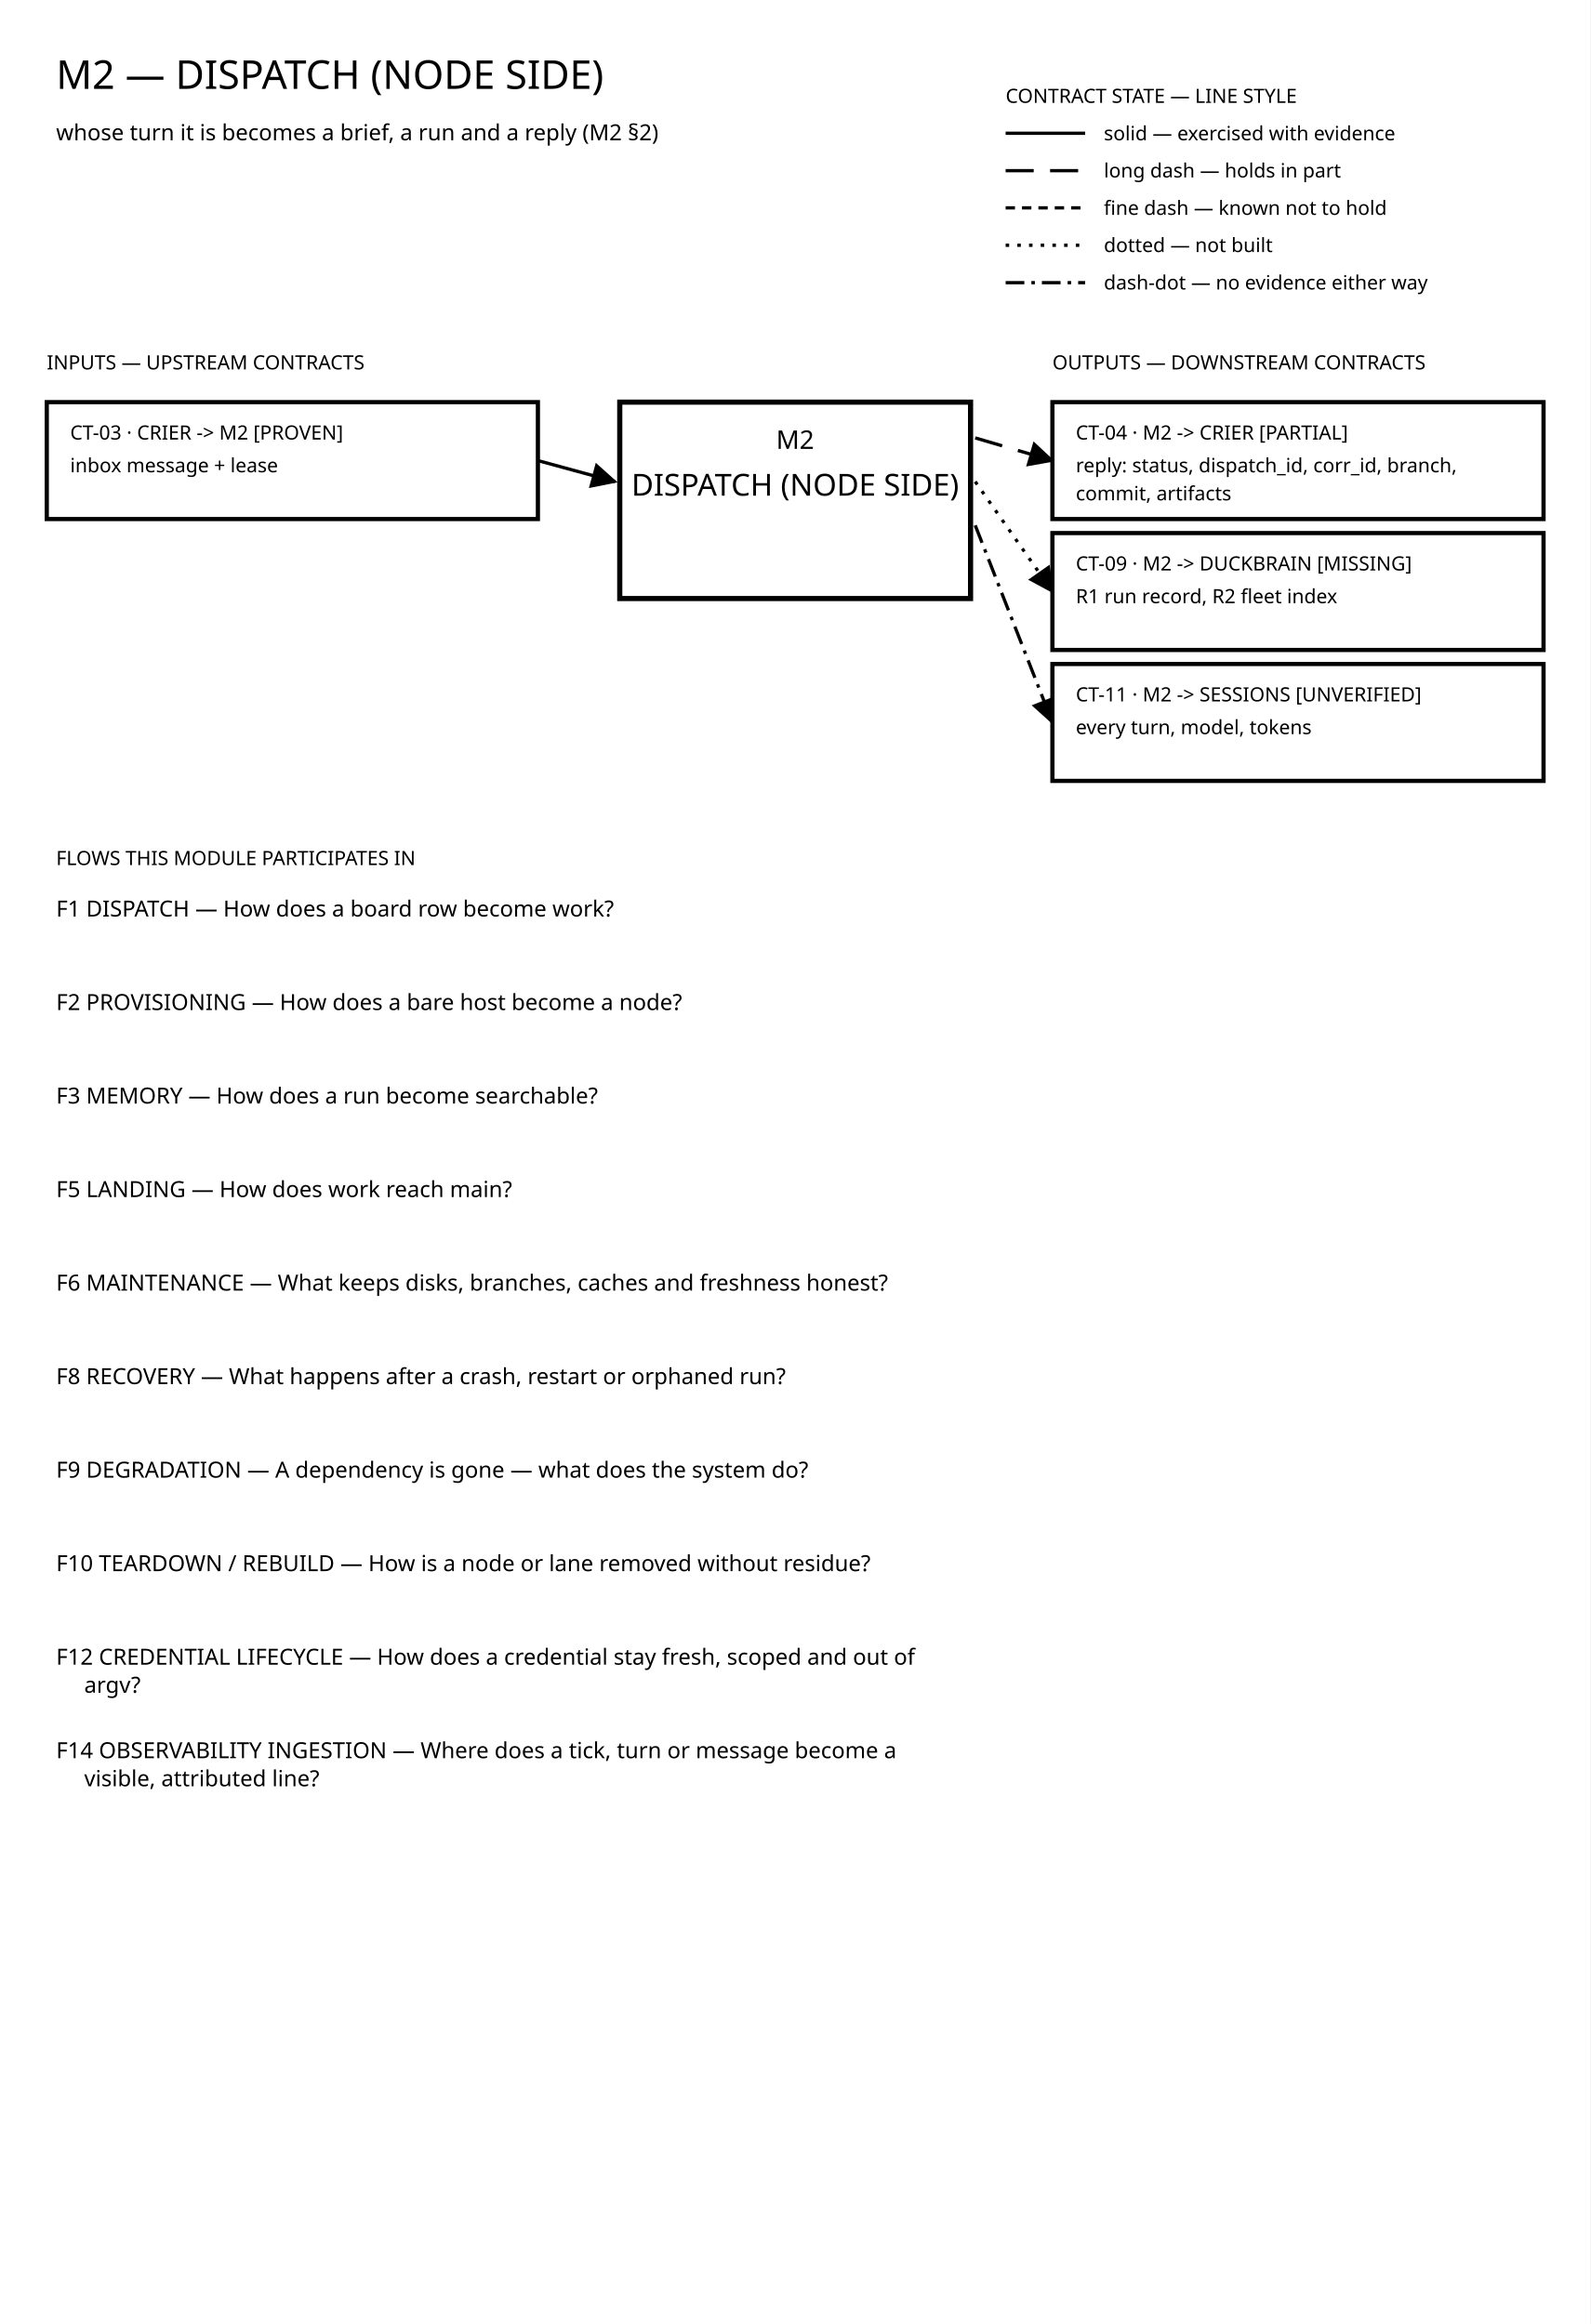
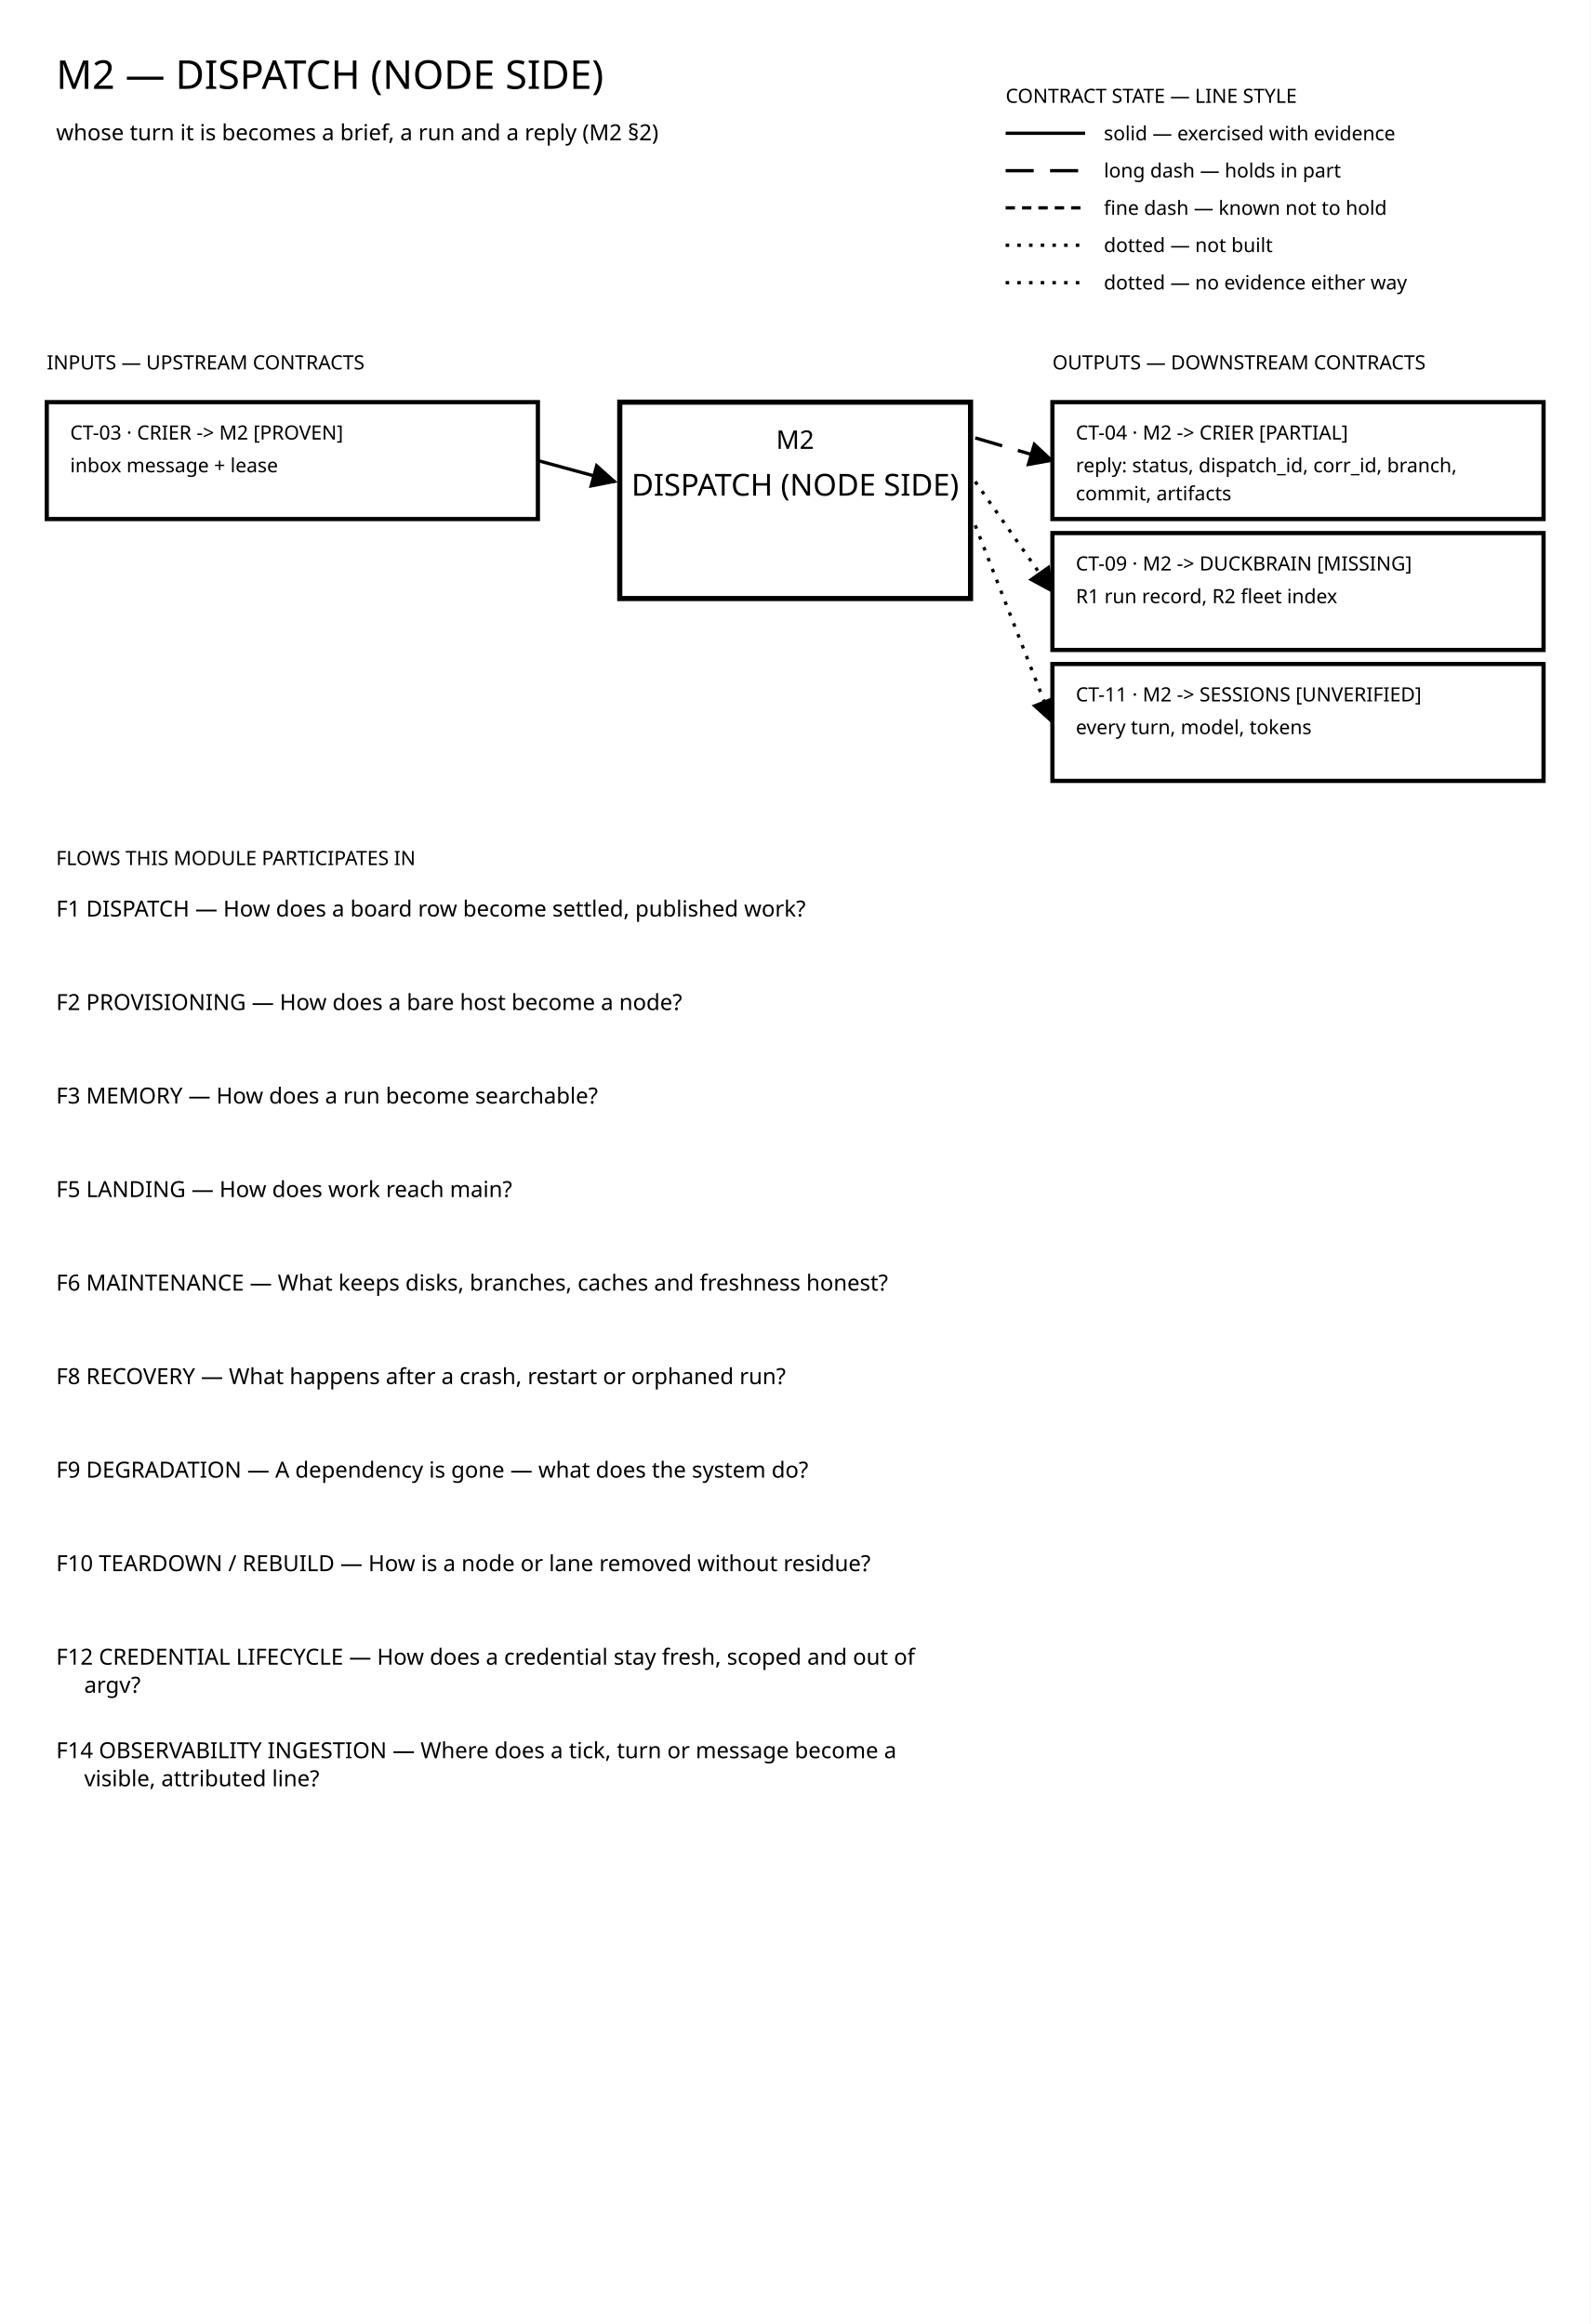
<svg xmlns="http://www.w3.org/2000/svg" width="170.0mm" height="248.5mm" viewBox="0 0 680 994.0" preserveAspectRatio="xMidYMid meet">
  <rect width="680" height="994.0" fill="#ffffff" />
  <defs>
    <marker id="ar" viewBox="0 0 10 10" refX="9" refY="5" markerWidth="8" markerHeight="8" orient="auto">
      <path d="M0,0 L10,5 L0,10 z" fill="#000000" />
    </marker>
  </defs>
  <g font-family="Routed Gothic Narrow, Routed Gothic, sans-serif">
    <text x="24.0" y="38.0" font-size="17.00" fill="#000000" text-anchor="start">M2 — DISPATCH (NODE SIDE)</text>
    <text x="24.0" y="60.0" font-size="9.50" fill="#000000" text-anchor="start">whose turn it is becomes a brief, a run and a reply (M2 §2)</text>
    <rect x="265.0" y="172.0" width="150.0" height="84.0" fill="#ffffff" stroke="#000000" stroke-width="2.2" />
    <text x="340.0" y="192.0" font-size="11.00" fill="#000000" text-anchor="middle">M2</text>
    <text x="340.0" y="212.0" font-size="13.00" fill="#000000" text-anchor="middle">DISPATCH (NODE SIDE)</text>
    <text x="20.0" y="158.0" font-size="8.40" fill="#000000" text-anchor="start">INPUTS — UPSTREAM CONTRACTS</text>
    <polyline points="230.0,197.0 263.0,206.0" fill="none" stroke="#000000" stroke-width="1.4" marker-end="url(#ar)" />
    <rect x="20.0" y="172.0" width="210.0" height="50.0" fill="#ffffff" stroke="#000000" stroke-width="1.8" />
    <text x="30.0" y="188.0" font-size="8.40" fill="#000000" text-anchor="start">CT-03 · CRIER -&gt; M2  [PROVEN]</text>
    <text x="30.0" y="202.0" font-size="8.40" fill="#000000" text-anchor="start">inbox message + lease</text>
    <text x="450.0" y="158.0" font-size="8.40" fill="#000000" text-anchor="start">OUTPUTS — DOWNSTREAM CONTRACTS</text>
    <polyline points="417.0,187.3 450.0,197.0" fill="none" stroke="#000000" stroke-width="1.4" stroke-dasharray="12 7" marker-end="url(#ar)" />
    <rect x="450.0" y="172.0" width="210.0" height="50.0" fill="#ffffff" stroke="#000000" stroke-width="1.8" />
    <text x="460.0" y="188.0" font-size="8.40" fill="#000000" text-anchor="start">CT-04 · M2 -&gt; CRIER  [PARTIAL]</text>
    <text x="460.0" y="202.0" font-size="8.40" fill="#000000" text-anchor="start">reply: status, dispatch_id, corr_id, branch,</text>
    <text x="460.0" y="214.0" font-size="8.40" fill="#000000" text-anchor="start">commit, artifacts</text>
    <polyline points="417.0,206.0 450.0,253.0" fill="none" stroke="#000000" stroke-width="1.4" stroke-dasharray="1.5 3.5" marker-end="url(#ar)" />
    <rect x="450.0" y="228.0" width="210.0" height="50.0" fill="#ffffff" stroke="#000000" stroke-width="1.8" />
    <text x="460.0" y="244.0" font-size="8.40" fill="#000000" text-anchor="start">CT-09 · M2 -&gt; DUCKBRAIN  [MISSING]</text>
    <text x="460.0" y="258.0" font-size="8.40" fill="#000000" text-anchor="start">R1 run record, R2 fleet index</text>
-     <polyline points="417.0,224.7 450.0,309.0" fill="none" stroke="#000000" stroke-width="1.4" stroke-dasharray="8 3 1.5 3" marker-end="url(#ar)" />
+     <polyline points="417.0,224.7 450.0,309.0" fill="none" stroke="#000000" stroke-width="1.4" stroke-dasharray="1.5 3.5" marker-end="url(#ar)" />
    <rect x="450.0" y="284.0" width="210.0" height="50.0" fill="#ffffff" stroke="#000000" stroke-width="1.8" />
    <text x="460.0" y="300.0" font-size="8.40" fill="#000000" text-anchor="start">CT-11 · M2 -&gt; SESSIONS  [UNVERIFIED]</text>
    <text x="460.0" y="314.0" font-size="8.40" fill="#000000" text-anchor="start">every turn, model, tokens</text>
    <text x="24.0" y="370.0" font-size="8.40" fill="#000000" text-anchor="start">FLOWS THIS MODULE PARTICIPATES IN</text>
-     <text x="24.0" y="392.0" font-size="9.50" fill="#000000" text-anchor="start">F1 DISPATCH — How does a board row become work?</text>
+     <text x="24.0" y="392.0" font-size="9.50" fill="#000000" text-anchor="start">F1 DISPATCH — How does a board row become settled, published work?</text>
    <text x="24.0" y="432.0" font-size="9.50" fill="#000000" text-anchor="start">F2 PROVISIONING — How does a bare host become a node?</text>
    <text x="24.0" y="472.0" font-size="9.50" fill="#000000" text-anchor="start">F3 MEMORY — How does a run become searchable?</text>
    <text x="24.0" y="512.0" font-size="9.50" fill="#000000" text-anchor="start">F5 LANDING — How does work reach main?</text>
    <text x="24.0" y="552.0" font-size="9.50" fill="#000000" text-anchor="start">F6 MAINTENANCE — What keeps disks, branches, caches and freshness honest?</text>
    <text x="24.0" y="592.0" font-size="9.50" fill="#000000" text-anchor="start">F8 RECOVERY — What happens after a crash, restart or orphaned run?</text>
    <text x="24.0" y="632.0" font-size="9.50" fill="#000000" text-anchor="start">F9 DEGRADATION — A dependency is gone — what does the system do?</text>
    <text x="24.0" y="672.0" font-size="9.50" fill="#000000" text-anchor="start">F10 TEARDOWN / REBUILD — How is a node or lane removed without residue?</text>
    <text x="24.0" y="712.0" font-size="9.50" fill="#000000" text-anchor="start">F12 CREDENTIAL LIFECYCLE — How does a credential stay fresh, scoped and out of</text>
    <text x="36.0" y="724.0" font-size="9.50" fill="#000000" text-anchor="start">argv?</text>
    <text x="24.0" y="752.0" font-size="9.50" fill="#000000" text-anchor="start">F14 OBSERVABILITY INGESTION — Where does a tick, turn or message become a</text>
    <text x="36.0" y="764.0" font-size="9.50" fill="#000000" text-anchor="start">visible, attributed line?</text>
    <text x="430.0" y="44.0" font-size="8.40" fill="#000000" text-anchor="start">CONTRACT STATE — LINE STYLE</text>
    <polyline points="430.0,57.0 464.0,57.0" fill="none" stroke="#000000" stroke-width="1.4" />
    <text x="472.0" y="60.0" font-size="8.40" fill="#000000" text-anchor="start">solid — exercised with evidence</text>
    <polyline points="430.0,73.0 464.0,73.0" fill="none" stroke="#000000" stroke-width="1.4" stroke-dasharray="12 7" />
    <text x="472.0" y="75.9" font-size="8.40" fill="#000000" text-anchor="start">long dash — holds in part</text>
    <polyline points="430.0,88.9 464.0,88.9" fill="none" stroke="#000000" stroke-width="1.4" stroke-dasharray="4 3" />
    <text x="472.0" y="91.9" font-size="8.40" fill="#000000" text-anchor="start">fine dash — known not to hold</text>
    <polyline points="430.0,104.9 464.0,104.9" fill="none" stroke="#000000" stroke-width="1.4" stroke-dasharray="1.5 3.5" />
    <text x="472.0" y="107.8" font-size="8.40" fill="#000000" text-anchor="start">dotted — not built</text>
-     <polyline points="430.0,120.9 464.0,120.9" fill="none" stroke="#000000" stroke-width="1.4" stroke-dasharray="8 3 1.5 3" />
-     <text x="472.0" y="123.8" font-size="8.40" fill="#000000" text-anchor="start">dash-dot — no evidence either way</text>
+     <polyline points="430.0,120.9 464.0,120.9" fill="none" stroke="#000000" stroke-width="1.4" stroke-dasharray="1.5 3.5" />
+     <text x="472.0" y="123.8" font-size="8.40" fill="#000000" text-anchor="start">dotted — no evidence either way</text>
  </g>
</svg>
